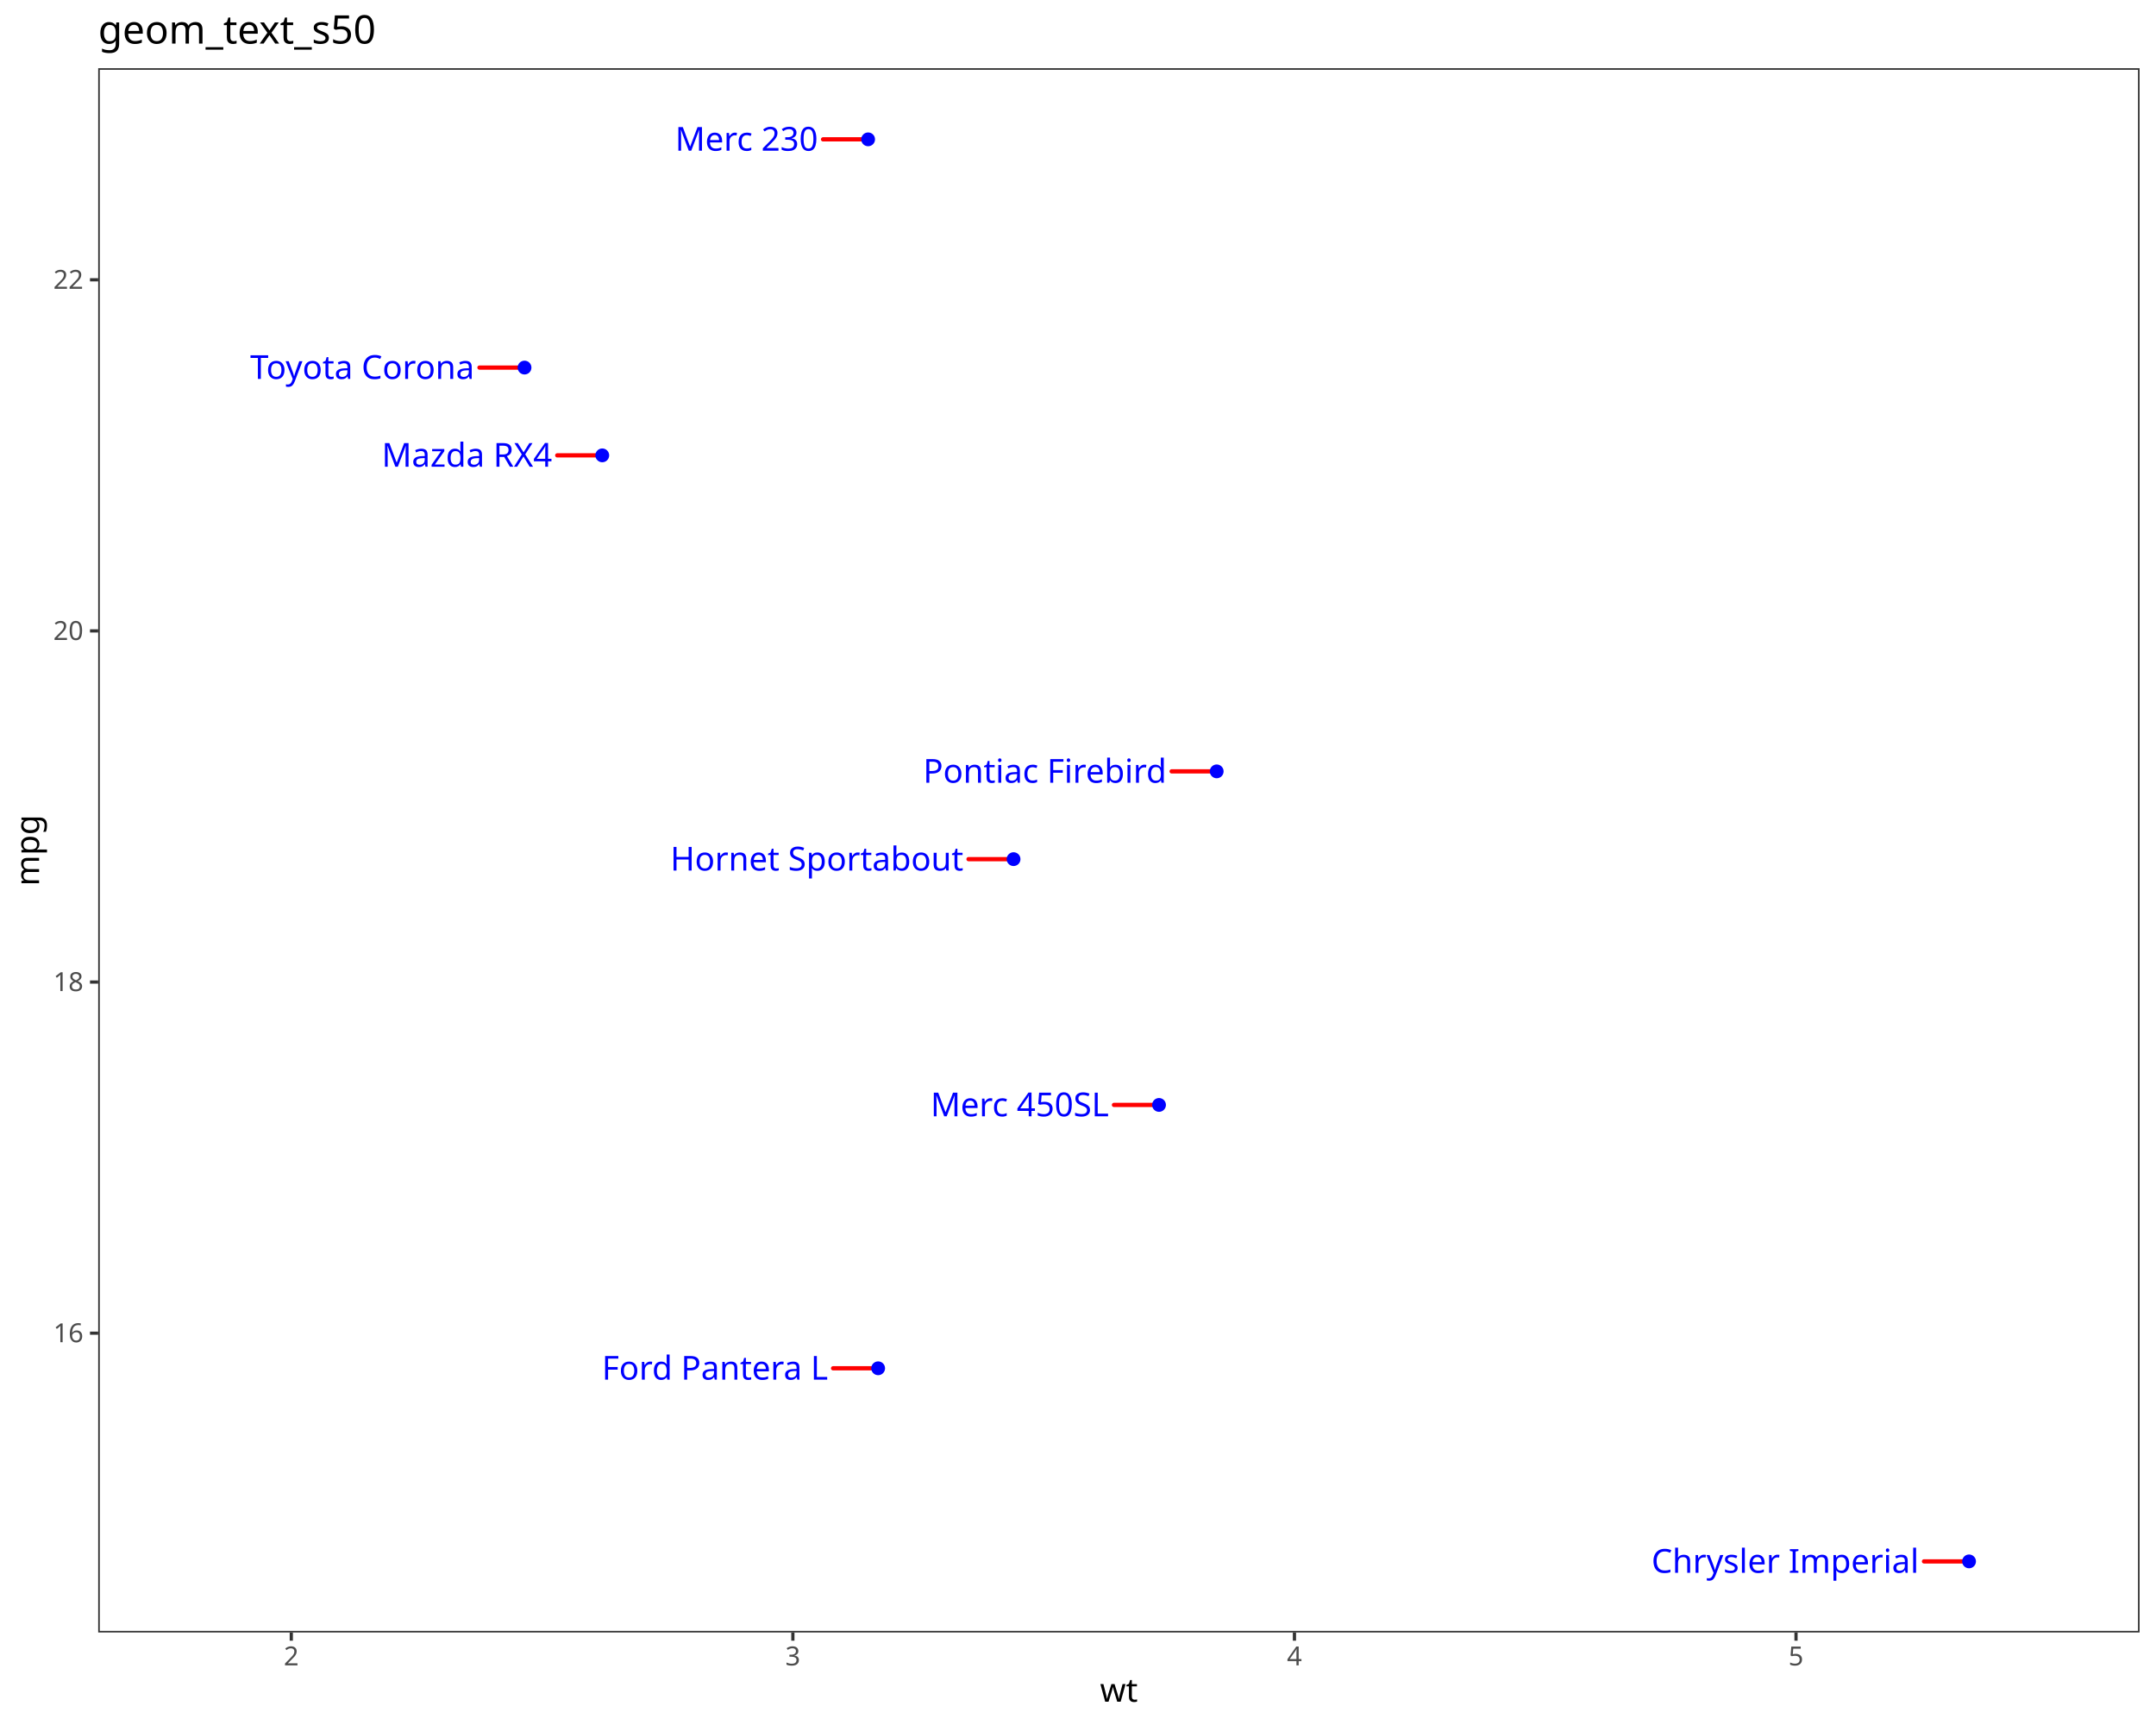
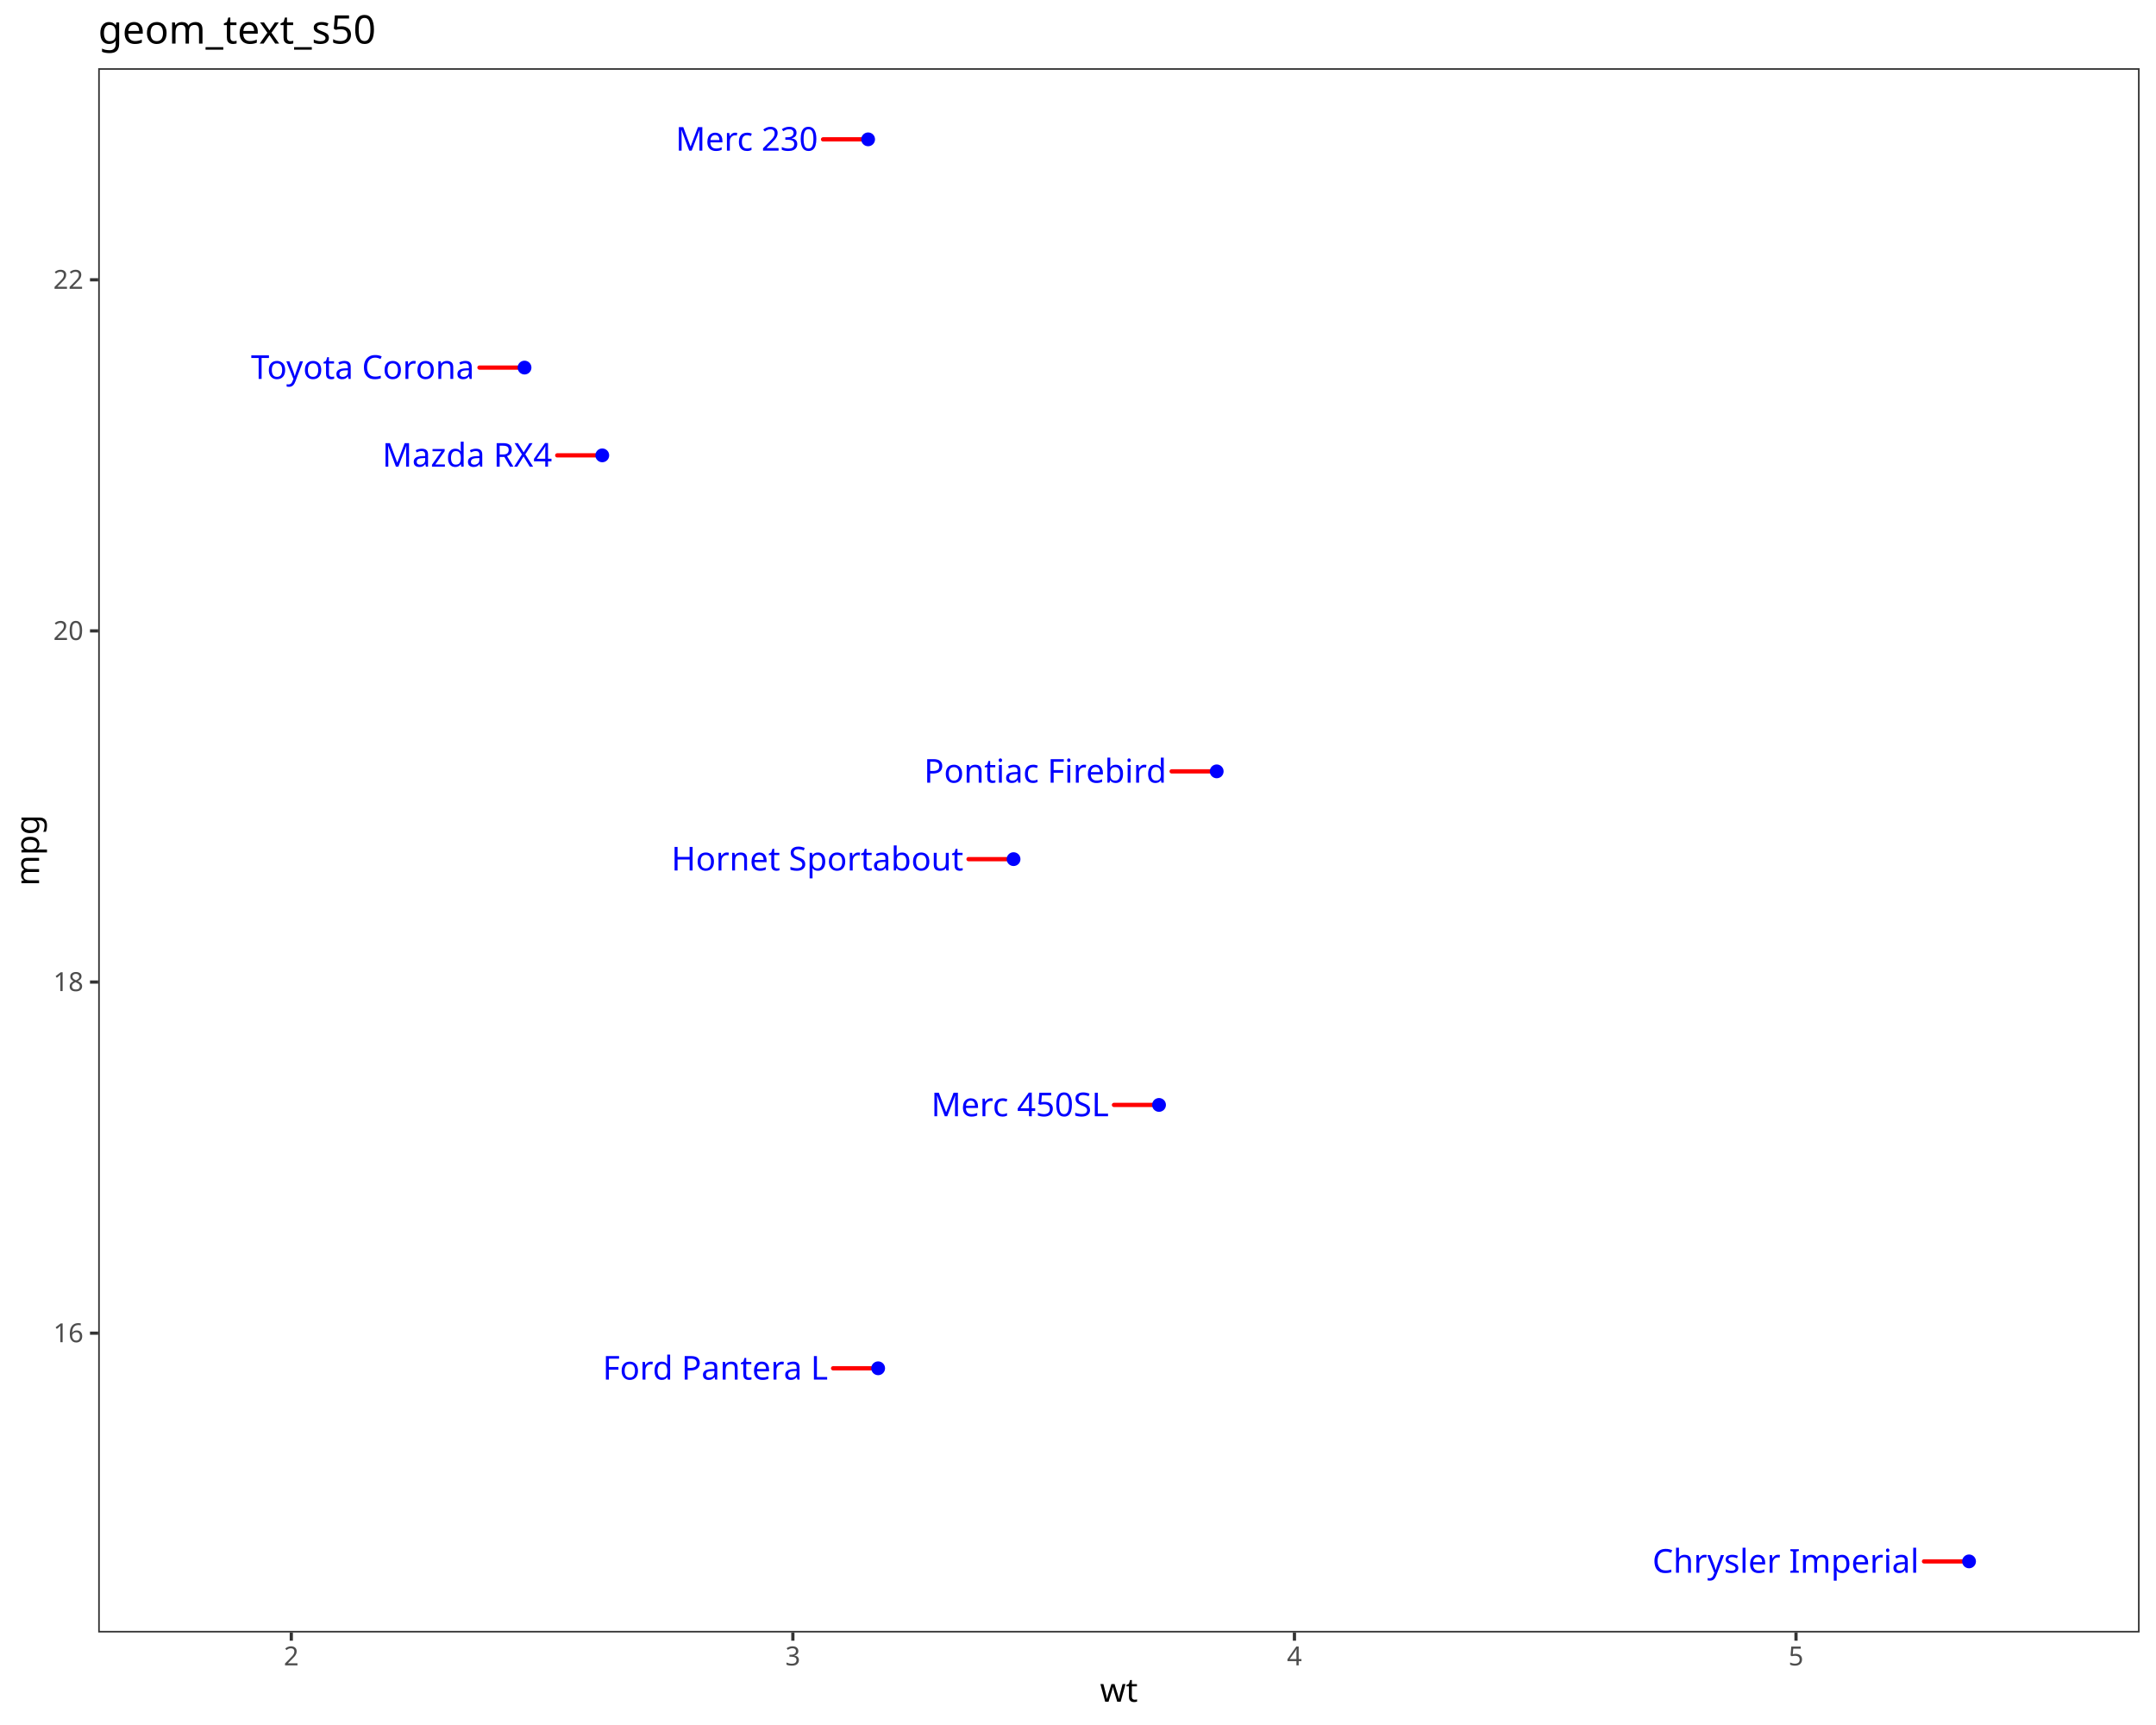
<svg xmlns="http://www.w3.org/2000/svg" class="svglite" data-engine-version="2.0" width="720.00pt" height="576.00pt" viewBox="0 0 720.00 576.00">
  <defs>
    <style type="text/css">
    .svglite line, .svglite polyline, .svglite polygon, .svglite path, .svglite rect, .svglite circle {
      fill: none;
      stroke: #000000;
      stroke-linecap: round;
      stroke-linejoin: round;
      stroke-miterlimit: 10.00;
    }
  </style>
  </defs>
  <rect width="100%" height="100%" style="stroke: none; fill: #FFFFFF;" />
  <defs>
    <clipPath id="cpMC4wMHw3MjAuMDB8MC4wMHw1NzYuMDA=">
      <rect x="0.00" y="0.00" width="720.00" height="576.00" />
    </clipPath>
  </defs>
  <g clip-path="url(#cpMC4wMHw3MjAuMDB8MC4wMHw1NzYuMDA=)">
    <rect x="0.00" y="0.00" width="720.00" height="576.00" style="stroke-width: 1.07; stroke: #FFFFFF; fill: #FFFFFF;" />
  </g>
  <defs>
    <clipPath id="cpMzIuNzl8NzE0LjUyfDIyLjc4fDU0NS4xMQ==">
      <rect x="32.79" y="22.78" width="681.73" height="522.33" />
    </clipPath>
  </defs>
  <g clip-path="url(#cpMzIuNzl8NzE0LjUyfDIyLjc4fDU0NS4xMQ==)">
    <rect x="32.79" y="22.78" width="681.73" height="522.33" style="stroke-width: 1.07; stroke: none; fill: #FFFFFF;" />
    <line x1="186.09" y1="152.05" x2="201.13" y2="152.05" style="stroke-width: 1.42; stroke: #FF0000;" />
-     <text x="184.38" y="155.85" text-anchor="end" style="font-size: 11.04px; fill: #0000FF; font-family: sans;" textLength="57.69px" lengthAdjust="spacingAndGlyphs">Mazda RX4</text>
+     <text x="184.38" y="155.83" text-anchor="end" style="font-size: 11.00px; fill: #0000FF; font-family: sans;" textLength="57.49px" lengthAdjust="spacingAndGlyphs">Mazda RX4</text>
    <line x1="323.44" y1="286.88" x2="338.48" y2="286.88" style="stroke-width: 1.42; stroke: #FF0000;" />
-     <text x="321.73" y="290.68" text-anchor="end" style="font-size: 11.04px; fill: #0000FF; font-family: sans;" textLength="90.22px" lengthAdjust="spacingAndGlyphs">Hornet Sportabout</text>
+     <text x="321.73" y="290.66" text-anchor="end" style="font-size: 11.00px; fill: #0000FF; font-family: sans;" textLength="89.90px" lengthAdjust="spacingAndGlyphs">Hornet Sportabout</text>
    <line x1="274.86" y1="46.53" x2="289.91" y2="46.53" style="stroke-width: 1.42; stroke: #FF0000;" />
-     <text x="273.16" y="50.32" text-anchor="end" style="font-size: 11.04px; fill: #0000FF; font-family: sans;" textLength="46.03px" lengthAdjust="spacingAndGlyphs">Merc 230</text>
+     <text x="273.16" y="50.31" text-anchor="end" style="font-size: 11.00px; fill: #0000FF; font-family: sans;" textLength="45.86px" lengthAdjust="spacingAndGlyphs">Merc 230</text>
    <line x1="372.01" y1="368.95" x2="387.06" y2="368.95" style="stroke-width: 1.42; stroke: #FF0000;" />
-     <text x="370.31" y="372.75" text-anchor="end" style="font-size: 11.04px; fill: #0000FF; font-family: sans;" textLength="59.53px" lengthAdjust="spacingAndGlyphs">Merc 450SL</text>
+     <text x="370.31" y="372.74" text-anchor="end" style="font-size: 11.00px; fill: #0000FF; font-family: sans;" textLength="59.32px" lengthAdjust="spacingAndGlyphs">Merc 450SL</text>
    <line x1="642.52" y1="521.37" x2="657.57" y2="521.37" style="stroke-width: 1.42; stroke: #FF0000;" />
-     <text x="640.82" y="525.17" text-anchor="end" style="font-size: 11.04px; fill: #0000FF; font-family: sans;" textLength="83.44px" lengthAdjust="spacingAndGlyphs">Chrysler Imperial</text>
+     <text x="640.82" y="525.16" text-anchor="end" style="font-size: 11.00px; fill: #0000FF; font-family: sans;" textLength="83.14px" lengthAdjust="spacingAndGlyphs">Chrysler Imperial</text>
    <line x1="160.12" y1="122.74" x2="175.17" y2="122.74" style="stroke-width: 1.42; stroke: #FF0000;" />
-     <text x="158.42" y="126.53" text-anchor="end" style="font-size: 11.04px; fill: #0000FF; font-family: sans;" textLength="73.03px" lengthAdjust="spacingAndGlyphs">Toyota Corona</text>
+     <text x="158.42" y="126.52" text-anchor="end" style="font-size: 11.00px; fill: #0000FF; font-family: sans;" textLength="72.77px" lengthAdjust="spacingAndGlyphs">Toyota Corona</text>
    <line x1="391.27" y1="257.57" x2="406.32" y2="257.57" style="stroke-width: 1.42; stroke: #FF0000;" />
-     <text x="389.57" y="261.37" text-anchor="end" style="font-size: 11.04px; fill: #0000FF; font-family: sans;" textLength="77.31px" lengthAdjust="spacingAndGlyphs">Pontiac Firebird</text>
+     <text x="389.57" y="261.35" text-anchor="end" style="font-size: 11.00px; fill: #0000FF; font-family: sans;" textLength="77.04px" lengthAdjust="spacingAndGlyphs">Pontiac Firebird</text>
    <line x1="278.21" y1="456.89" x2="293.26" y2="456.89" style="stroke-width: 1.42; stroke: #FF0000;" />
-     <text x="276.51" y="460.68" text-anchor="end" style="font-size: 11.04px; fill: #0000FF; font-family: sans;" textLength="73.64px" lengthAdjust="spacingAndGlyphs">Ford Pantera L</text>
+     <text x="276.51" y="460.67" text-anchor="end" style="font-size: 11.00px; fill: #0000FF; font-family: sans;" textLength="73.38px" lengthAdjust="spacingAndGlyphs">Ford Pantera L</text>
    <circle cx="201.13" cy="152.05" r="1.95" style="stroke-width: 0.71; stroke: #0000FF; fill: #0000FF;" />
    <circle cx="338.48" cy="286.88" r="1.95" style="stroke-width: 0.71; stroke: #0000FF; fill: #0000FF;" />
    <circle cx="289.91" cy="46.53" r="1.95" style="stroke-width: 0.71; stroke: #0000FF; fill: #0000FF;" />
    <circle cx="387.06" cy="368.95" r="1.95" style="stroke-width: 0.71; stroke: #0000FF; fill: #0000FF;" />
    <circle cx="657.57" cy="521.37" r="1.95" style="stroke-width: 0.71; stroke: #0000FF; fill: #0000FF;" />
    <circle cx="175.17" cy="122.74" r="1.95" style="stroke-width: 0.71; stroke: #0000FF; fill: #0000FF;" />
    <circle cx="406.32" cy="257.57" r="1.95" style="stroke-width: 0.71; stroke: #0000FF; fill: #0000FF;" />
    <circle cx="293.26" cy="456.89" r="1.95" style="stroke-width: 0.71; stroke: #0000FF; fill: #0000FF;" />
    <rect x="32.79" y="22.78" width="681.73" height="522.33" style="stroke-width: 1.07; stroke: #333333;" />
  </g>
  <g clip-path="url(#cpMC4wMHw3MjAuMDB8MC4wMHw1NzYuMDA=)">
    <text x="27.86" y="448.19" text-anchor="end" style="font-size: 8.80px; fill: #4D4D4D; font-family: sans;" textLength="9.79px" lengthAdjust="spacingAndGlyphs">16</text>
    <text x="27.86" y="330.94" text-anchor="end" style="font-size: 8.80px; fill: #4D4D4D; font-family: sans;" textLength="9.79px" lengthAdjust="spacingAndGlyphs">18</text>
    <text x="27.86" y="213.70" text-anchor="end" style="font-size: 8.80px; fill: #4D4D4D; font-family: sans;" textLength="9.79px" lengthAdjust="spacingAndGlyphs">20</text>
    <text x="27.86" y="96.45" text-anchor="end" style="font-size: 8.80px; fill: #4D4D4D; font-family: sans;" textLength="9.79px" lengthAdjust="spacingAndGlyphs">22</text>
    <polyline points="30.05,445.16 32.79,445.16 " style="stroke-width: 1.07; stroke: #333333; stroke-linecap: butt;" />
    <polyline points="30.05,327.92 32.79,327.92 " style="stroke-width: 1.07; stroke: #333333; stroke-linecap: butt;" />
    <polyline points="30.05,210.67 32.79,210.67 " style="stroke-width: 1.07; stroke: #333333; stroke-linecap: butt;" />
    <polyline points="30.05,93.42 32.79,93.42 " style="stroke-width: 1.07; stroke: #333333; stroke-linecap: butt;" />
    <polyline points="97.28,547.85 97.28,545.11 " style="stroke-width: 1.07; stroke: #333333; stroke-linecap: butt;" />
    <polyline points="264.78,547.85 264.78,545.11 " style="stroke-width: 1.07; stroke: #333333; stroke-linecap: butt;" />
    <polyline points="432.28,547.85 432.28,545.11 " style="stroke-width: 1.07; stroke: #333333; stroke-linecap: butt;" />
    <polyline points="599.78,547.85 599.78,545.11 " style="stroke-width: 1.07; stroke: #333333; stroke-linecap: butt;" />
    <text x="97.28" y="556.10" text-anchor="middle" style="font-size: 8.80px; fill: #4D4D4D; font-family: sans;" textLength="4.89px" lengthAdjust="spacingAndGlyphs">2</text>
    <text x="264.78" y="556.10" text-anchor="middle" style="font-size: 8.80px; fill: #4D4D4D; font-family: sans;" textLength="4.89px" lengthAdjust="spacingAndGlyphs">3</text>
    <text x="432.28" y="556.10" text-anchor="middle" style="font-size: 8.80px; fill: #4D4D4D; font-family: sans;" textLength="4.89px" lengthAdjust="spacingAndGlyphs">4</text>
    <text x="599.78" y="556.10" text-anchor="middle" style="font-size: 8.80px; fill: #4D4D4D; font-family: sans;" textLength="4.89px" lengthAdjust="spacingAndGlyphs">5</text>
    <text x="373.66" y="568.24" text-anchor="middle" style="font-size: 11.00px; font-family: sans;" textLength="11.00px" lengthAdjust="spacingAndGlyphs">wt</text>
    <text transform="translate(13.05,283.95) rotate(-90)" text-anchor="middle" style="font-size: 11.00px; font-family: sans;" textLength="21.40px" lengthAdjust="spacingAndGlyphs">mpg</text>
    <text x="32.79" y="14.56" style="font-size: 13.20px; font-family: sans;" textLength="90.28px" lengthAdjust="spacingAndGlyphs">geom_text_s50</text>
  </g>
</svg>
